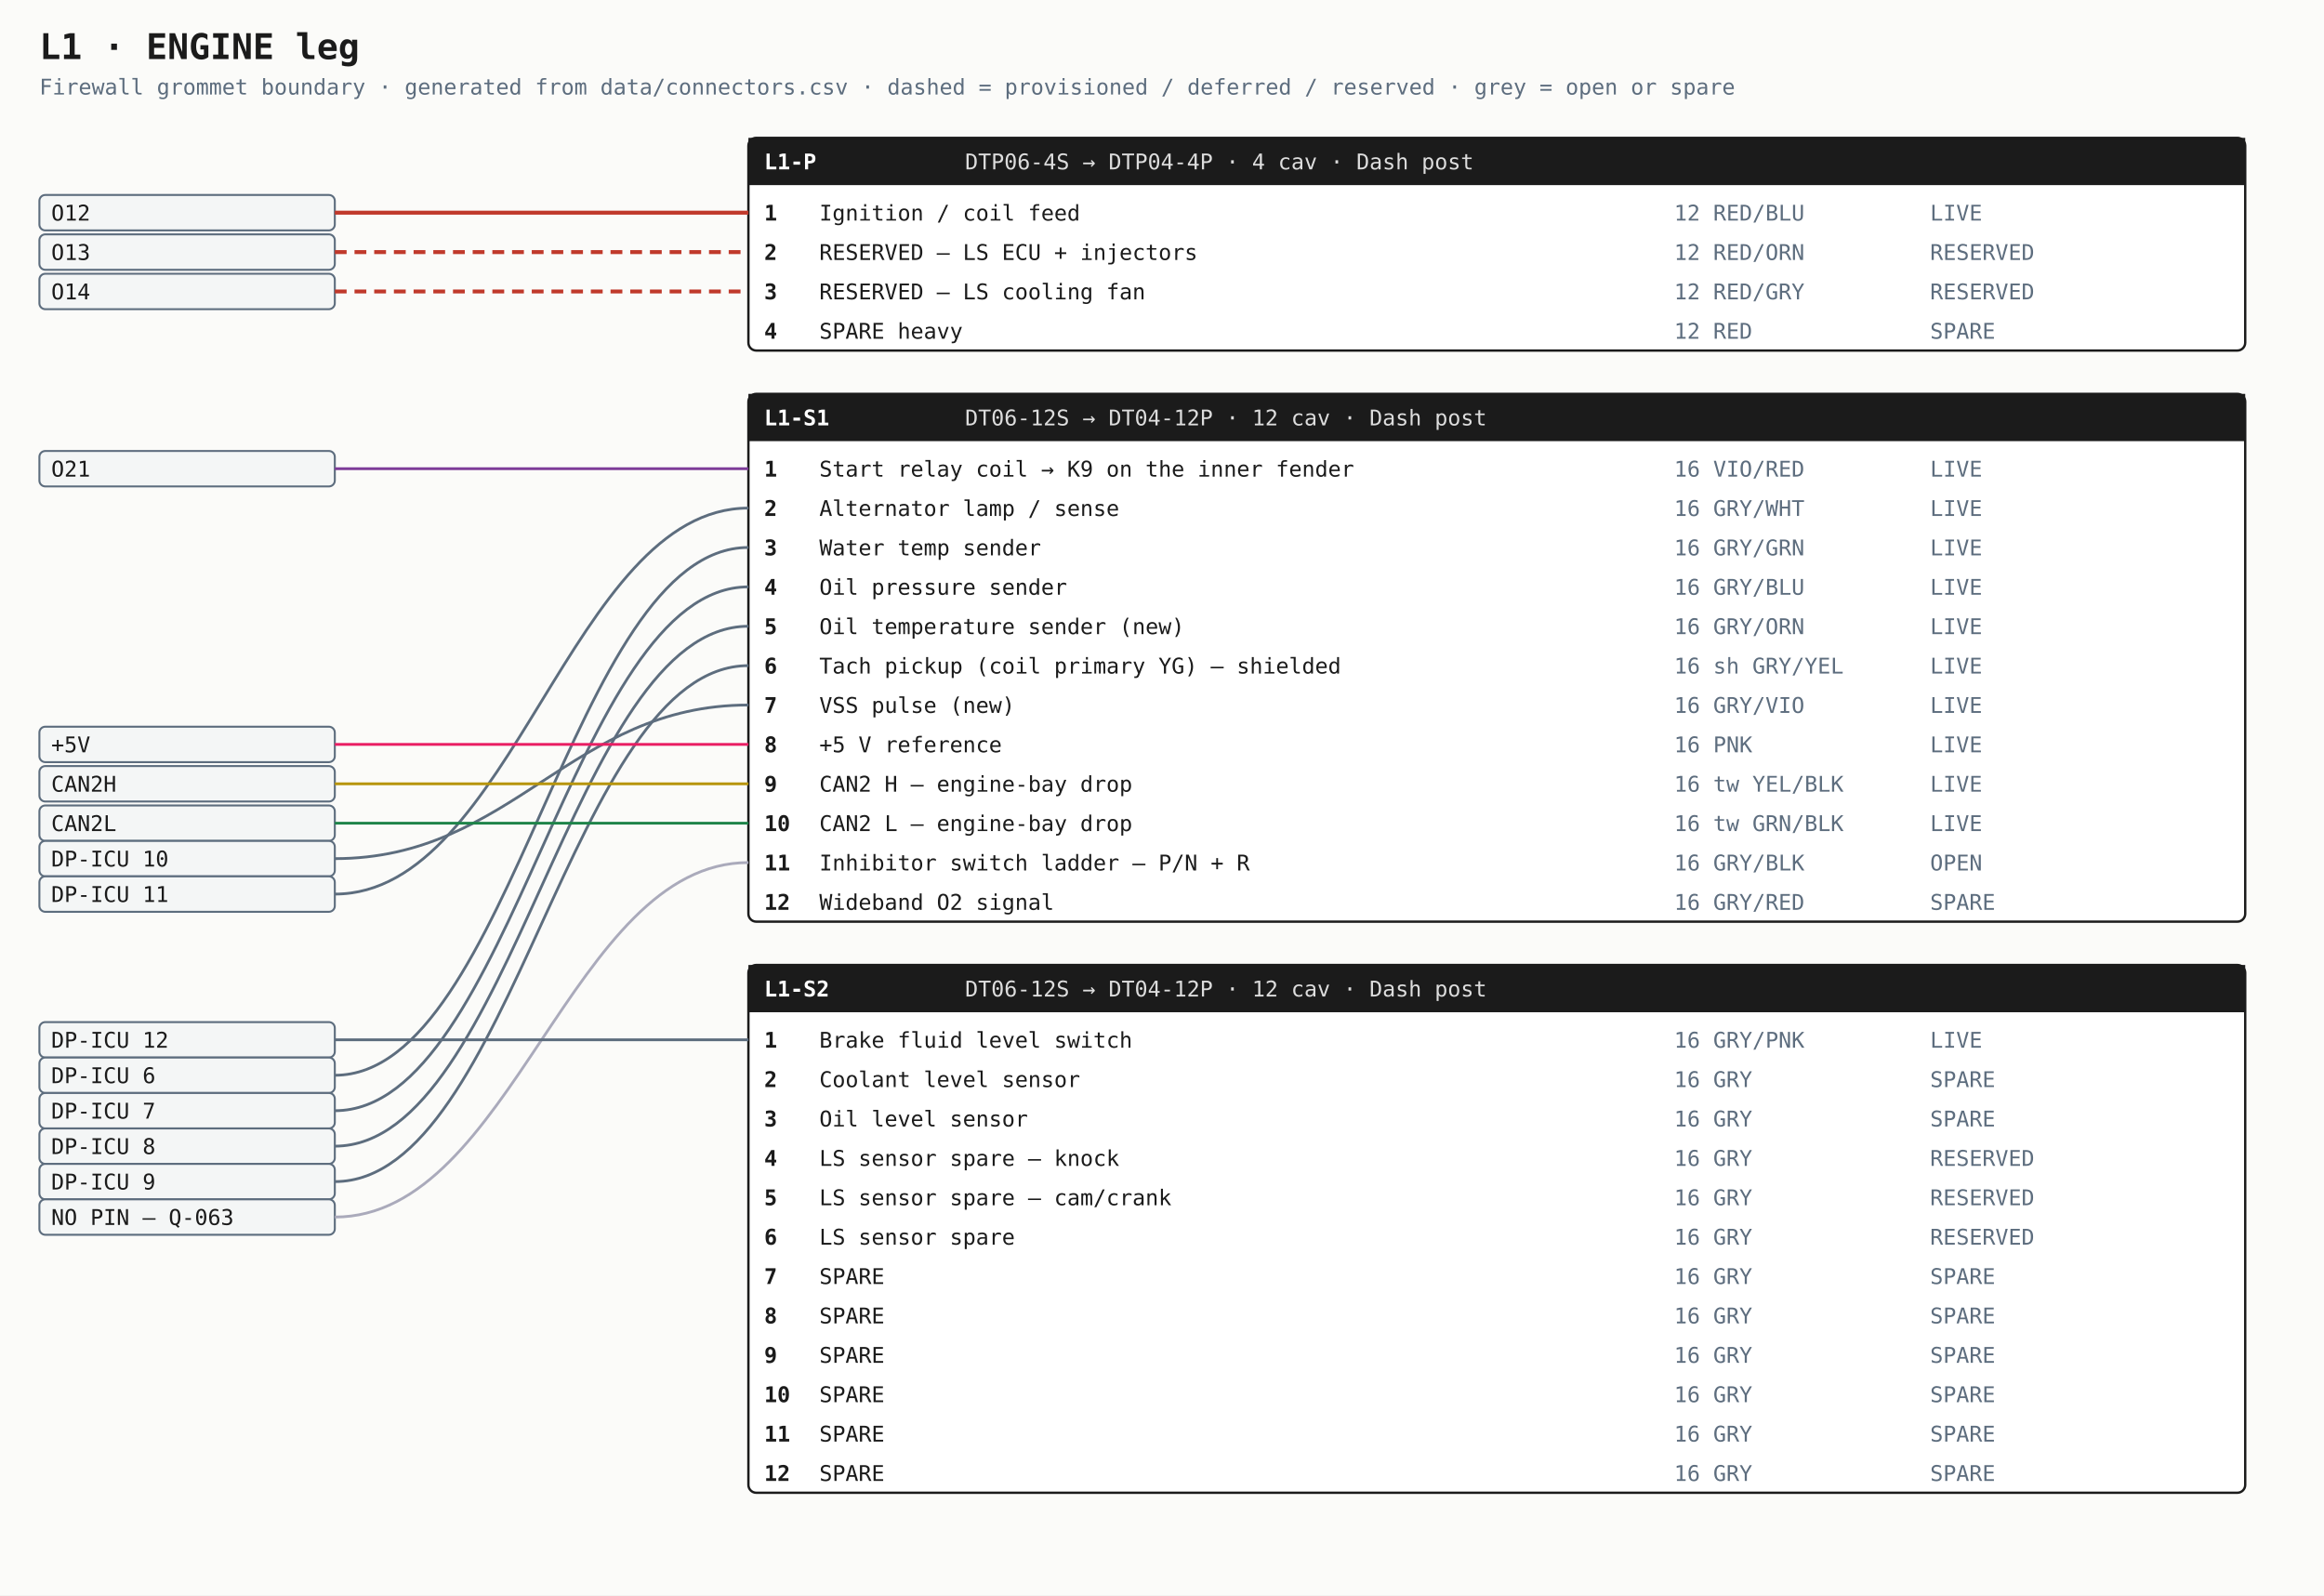
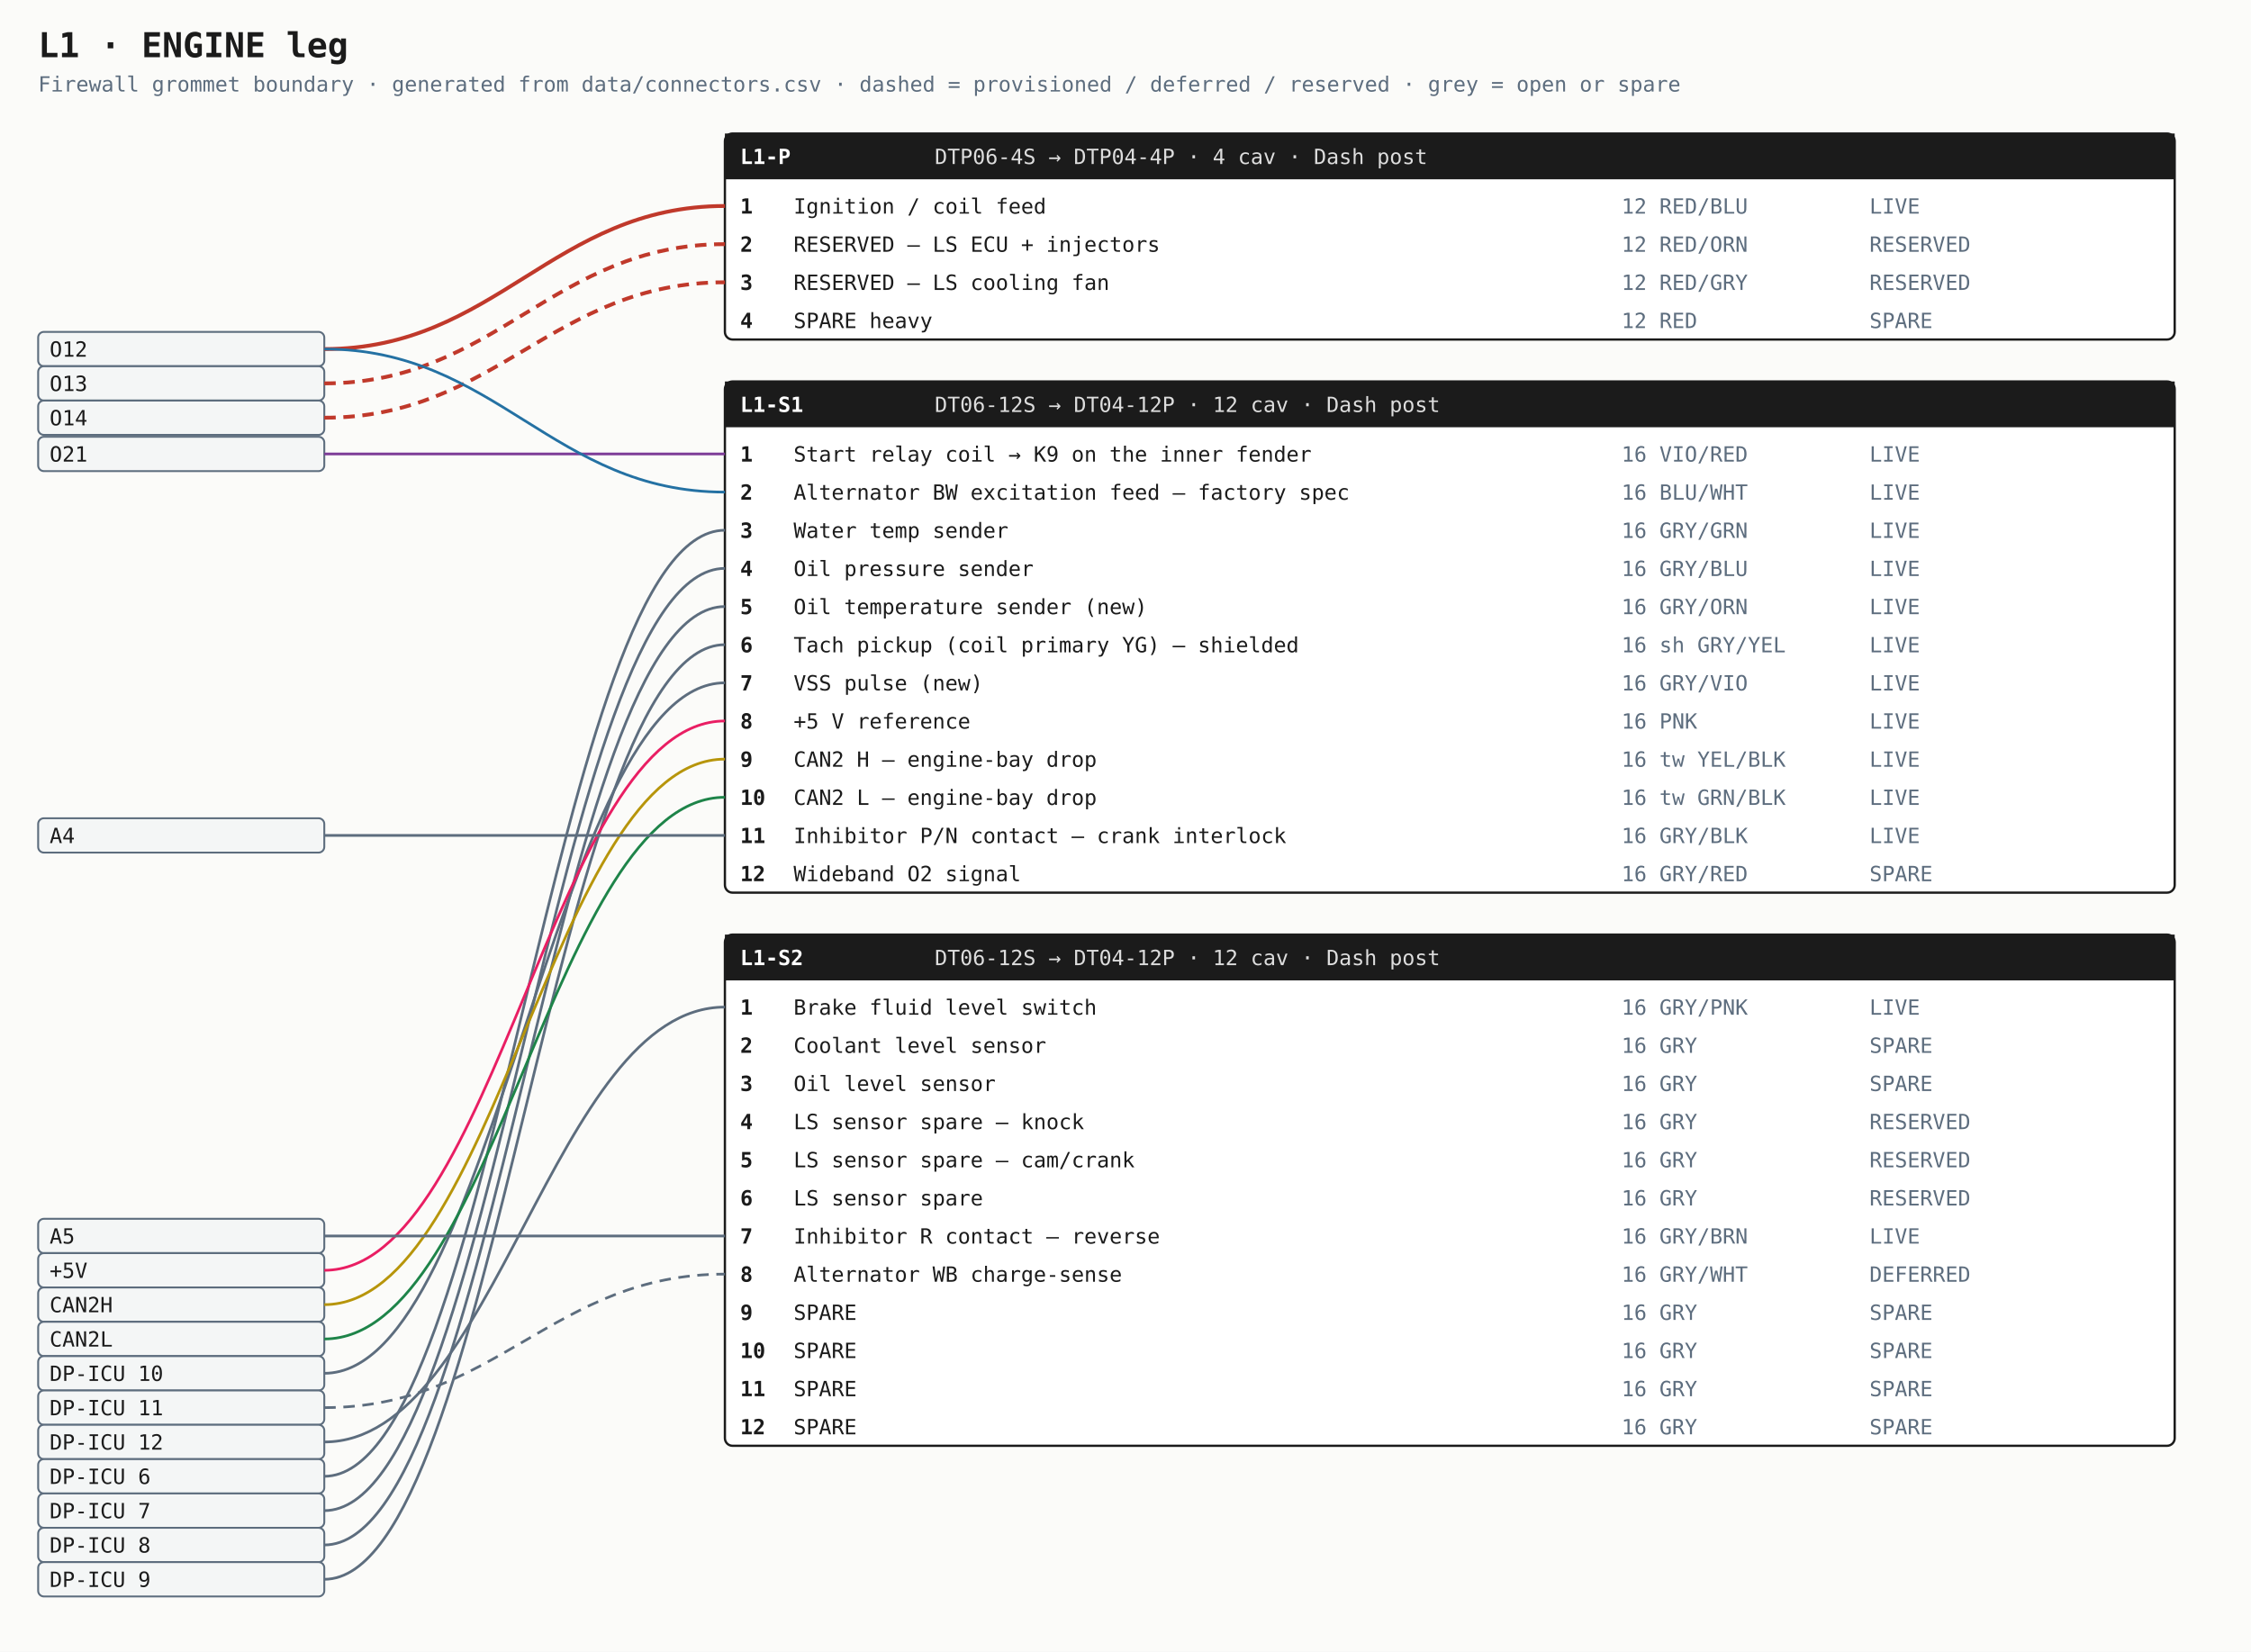
- <svg xmlns="http://www.w3.org/2000/svg" width="1180" height="810" viewBox="0 0 1180 810" font-family="ui-monospace, Menlo, Consolas, monospace" font-size="11">
+ <svg xmlns="http://www.w3.org/2000/svg" width="1180" height="866.0" viewBox="0 0 1180 866.0" font-family="ui-monospace, Menlo, Consolas, monospace" font-size="11">
  <style>.t{fill:#1b1b1b}.d{fill:#5d6d7e}.h{font-weight:700;fill:#1b1b1b}.box{fill:#fff;stroke:#1b1b1b;stroke-width:1.2}.src{fill:#f4f6f6;stroke:#5d6d7e}</style>
-   <rect width="1180" height="810" fill="#fbfbf9" />
+   <rect width="1180" height="866.0" fill="#fbfbf9" />
  <text x="20" y="30" font-size="18" class="h">L1 · ENGINE leg</text>
  <text x="20" y="48" class="d">Firewall grommet boundary · generated from data/connectors.csv · dashed = provisioned / deferred / reserved · grey = open or spare</text>
-   <rect x="20" y="99.0" width="150" height="18" rx="3" class="src" />
-   <text x="26" y="112.0" class="t">O12</text>
-   <rect x="20" y="119.0" width="150" height="18" rx="3" class="src" />
-   <text x="26" y="132.0" class="t">O13</text>
-   <rect x="20" y="139.0" width="150" height="18" rx="3" class="src" />
-   <text x="26" y="152.0" class="t">O14</text>
+   <rect x="20" y="174.0" width="150" height="18" rx="3" class="src" />
+   <text x="26" y="187.0" class="t">O12</text>
+   <rect x="20" y="192.0" width="150" height="18" rx="3" class="src" />
+   <text x="26" y="205.0" class="t">O13</text>
+   <rect x="20" y="210.0" width="150" height="18" rx="3" class="src" />
+   <text x="26" y="223.0" class="t">O14</text>
  <rect x="20" y="229.0" width="150" height="18" rx="3" class="src" />
  <text x="26" y="242.0" class="t">O21</text>
-   <rect x="20" y="369.0" width="150" height="18" rx="3" class="src" />
-   <text x="26" y="382.0" class="t">+5V</text>
-   <rect x="20" y="389.0" width="150" height="18" rx="3" class="src" />
-   <text x="26" y="402.0" class="t">CAN2H</text>
-   <rect x="20" y="409.0" width="150" height="18" rx="3" class="src" />
-   <text x="26" y="422.0" class="t">CAN2L</text>
-   <rect x="20" y="427.0" width="150" height="18" rx="3" class="src" />
-   <text x="26" y="440.0" class="t">DP-ICU 10</text>
-   <rect x="20" y="445.0" width="150" height="18" rx="3" class="src" />
-   <text x="26" y="458.0" class="t">DP-ICU 11</text>
-   <rect x="20" y="519.0" width="150" height="18" rx="3" class="src" />
-   <text x="26" y="532.0" class="t">DP-ICU 12</text>
-   <rect x="20" y="537.0" width="150" height="18" rx="3" class="src" />
-   <text x="26" y="550.0" class="t">DP-ICU 6</text>
-   <rect x="20" y="555.0" width="150" height="18" rx="3" class="src" />
-   <text x="26" y="568.0" class="t">DP-ICU 7</text>
-   <rect x="20" y="573.0" width="150" height="18" rx="3" class="src" />
-   <text x="26" y="586.0" class="t">DP-ICU 8</text>
-   <rect x="20" y="591.0" width="150" height="18" rx="3" class="src" />
-   <text x="26" y="604.0" class="t">DP-ICU 9</text>
-   <rect x="20" y="609.0" width="150" height="18" rx="3" class="src" />
-   <text x="26" y="622.0" class="t">NO PIN — Q-063</text>
+   <rect x="20" y="429.0" width="150" height="18" rx="3" class="src" />
+   <text x="26" y="442.0" class="t">A4</text>
+   <rect x="20" y="639.0" width="150" height="18" rx="3" class="src" />
+   <text x="26" y="652.0" class="t">A5</text>
+   <rect x="20" y="657.0" width="150" height="18" rx="3" class="src" />
+   <text x="26" y="670.0" class="t">+5V</text>
+   <rect x="20" y="675.0" width="150" height="18" rx="3" class="src" />
+   <text x="26" y="688.0" class="t">CAN2H</text>
+   <rect x="20" y="693.0" width="150" height="18" rx="3" class="src" />
+   <text x="26" y="706.0" class="t">CAN2L</text>
+   <rect x="20" y="711.0" width="150" height="18" rx="3" class="src" />
+   <text x="26" y="724.0" class="t">DP-ICU 10</text>
+   <rect x="20" y="729.0" width="150" height="18" rx="3" class="src" />
+   <text x="26" y="742.0" class="t">DP-ICU 11</text>
+   <rect x="20" y="747.0" width="150" height="18" rx="3" class="src" />
+   <text x="26" y="760.0" class="t">DP-ICU 12</text>
+   <rect x="20" y="765.0" width="150" height="18" rx="3" class="src" />
+   <text x="26" y="778.0" class="t">DP-ICU 6</text>
+   <rect x="20" y="783.0" width="150" height="18" rx="3" class="src" />
+   <text x="26" y="796.0" class="t">DP-ICU 7</text>
+   <rect x="20" y="801.0" width="150" height="18" rx="3" class="src" />
+   <text x="26" y="814.0" class="t">DP-ICU 8</text>
+   <rect x="20" y="819.0" width="150" height="18" rx="3" class="src" />
+   <text x="26" y="832.0" class="t">DP-ICU 9</text>
  <rect x="380" y="70" width="760" height="108" rx="4" class="box" />
  <rect x="380" y="70" width="760" height="24" fill="#1b1b1b" />
  <text x="388" y="86" fill="#fff" font-weight="700">L1-P</text>
  <text x="490" y="86" fill="#ddd">DTP06-4S → DTP04-4P · 4 cav · Dash post</text>
  <text x="388" y="112.0" class="h">1</text>
  <text x="416" y="112.0" class="t">Ignition / coil feed</text>
  <text x="850" y="112.0" class="d">12 RED/BLU</text>
  <text x="980" y="112.0" class="d">LIVE</text>
-   <path d="M170,108.0 C 260,108.0 290,108.0 380,108.0" fill="none" stroke="#c0392b" stroke-width="2" />
+   <path d="M170,183.0 C 260,183.0 290,108.0 380,108.0" fill="none" stroke="#c0392b" stroke-width="2" />
  <text x="388" y="132.0" class="h">2</text>
  <text x="416" y="132.0" class="t">RESERVED — LS ECU + injectors</text>
  <text x="850" y="132.0" class="d">12 RED/ORN</text>
  <text x="980" y="132.0" class="d">RESERVED</text>
-   <path d="M170,128.0 C 260,128.0 290,128.0 380,128.0" fill="none" stroke="#c0392b" stroke-width="2" stroke-dasharray="6 4" />
+   <path d="M170,201.0 C 260,201.0 290,128.0 380,128.0" fill="none" stroke="#c0392b" stroke-width="2" stroke-dasharray="6 4" />
  <text x="388" y="152.0" class="h">3</text>
  <text x="416" y="152.0" class="t">RESERVED — LS cooling fan</text>
  <text x="850" y="152.0" class="d">12 RED/GRY</text>
  <text x="980" y="152.0" class="d">RESERVED</text>
-   <path d="M170,148.0 C 260,148.0 290,148.0 380,148.0" fill="none" stroke="#c0392b" stroke-width="2" stroke-dasharray="6 4" />
+   <path d="M170,219.0 C 260,219.0 290,148.0 380,148.0" fill="none" stroke="#c0392b" stroke-width="2" stroke-dasharray="6 4" />
  <text x="388" y="172.0" class="h">4</text>
  <text x="416" y="172.0" class="t">SPARE heavy</text>
  <text x="850" y="172.0" class="d">12 RED</text>
  <text x="980" y="172.0" class="d">SPARE</text>
  <rect x="380" y="200" width="760" height="268" rx="4" class="box" />
  <rect x="380" y="200" width="760" height="24" fill="#1b1b1b" />
  <text x="388" y="216" fill="#fff" font-weight="700">L1-S1</text>
  <text x="490" y="216" fill="#ddd">DT06-12S → DT04-12P · 12 cav · Dash post</text>
  <text x="388" y="242.0" class="h">1</text>
  <text x="416" y="242.0" class="t">Start relay coil → K9 on the inner fender</text>
  <text x="850" y="242.0" class="d">16 VIO/RED</text>
  <text x="980" y="242.0" class="d">LIVE</text>
  <path d="M170,238.0 C 260,238.0 290,238.0 380,238.0" fill="none" stroke="#7d3c98" stroke-width="1.4" />
  <text x="388" y="262.0" class="h">2</text>
-   <text x="416" y="262.0" class="t">Alternator lamp / sense</text>
-   <text x="850" y="262.0" class="d">16 GRY/WHT</text>
+   <text x="416" y="262.0" class="t">Alternator BW excitation feed — factory spec</text>
+   <text x="850" y="262.0" class="d">16 BLU/WHT</text>
  <text x="980" y="262.0" class="d">LIVE</text>
-   <path d="M170,454.0 C 260,454.0 290,258.0 380,258.0" fill="none" stroke="#5d6d7e" stroke-width="1.4" />
+   <path d="M170,183.0 C 260,183.0 290,258.0 380,258.0" fill="none" stroke="#2471a3" stroke-width="1.4" />
  <text x="388" y="282.0" class="h">3</text>
  <text x="416" y="282.0" class="t">Water temp sender</text>
  <text x="850" y="282.0" class="d">16 GRY/GRN</text>
  <text x="980" y="282.0" class="d">LIVE</text>
-   <path d="M170,546.0 C 260,546.0 290,278.0 380,278.0" fill="none" stroke="#5d6d7e" stroke-width="1.4" />
+   <path d="M170,774.0 C 260,774.0 290,278.0 380,278.0" fill="none" stroke="#5d6d7e" stroke-width="1.4" />
  <text x="388" y="302.0" class="h">4</text>
  <text x="416" y="302.0" class="t">Oil pressure sender</text>
  <text x="850" y="302.0" class="d">16 GRY/BLU</text>
  <text x="980" y="302.0" class="d">LIVE</text>
-   <path d="M170,564.0 C 260,564.0 290,298.0 380,298.0" fill="none" stroke="#5d6d7e" stroke-width="1.4" />
+   <path d="M170,792.0 C 260,792.0 290,298.0 380,298.0" fill="none" stroke="#5d6d7e" stroke-width="1.4" />
  <text x="388" y="322.0" class="h">5</text>
  <text x="416" y="322.0" class="t">Oil temperature sender (new)</text>
  <text x="850" y="322.0" class="d">16 GRY/ORN</text>
  <text x="980" y="322.0" class="d">LIVE</text>
-   <path d="M170,582.0 C 260,582.0 290,318.0 380,318.0" fill="none" stroke="#5d6d7e" stroke-width="1.4" />
+   <path d="M170,810.0 C 260,810.0 290,318.0 380,318.0" fill="none" stroke="#5d6d7e" stroke-width="1.4" />
  <text x="388" y="342.0" class="h">6</text>
  <text x="416" y="342.0" class="t">Tach pickup (coil primary YG) — shielded</text>
  <text x="850" y="342.0" class="d">16 sh GRY/YEL</text>
  <text x="980" y="342.0" class="d">LIVE</text>
-   <path d="M170,600.0 C 260,600.0 290,338.0 380,338.0" fill="none" stroke="#5d6d7e" stroke-width="1.4" />
+   <path d="M170,828.0 C 260,828.0 290,338.0 380,338.0" fill="none" stroke="#5d6d7e" stroke-width="1.4" />
  <text x="388" y="362.0" class="h">7</text>
  <text x="416" y="362.0" class="t">VSS pulse (new)</text>
  <text x="850" y="362.0" class="d">16 GRY/VIO</text>
  <text x="980" y="362.0" class="d">LIVE</text>
-   <path d="M170,436.0 C 260,436.0 290,358.0 380,358.0" fill="none" stroke="#5d6d7e" stroke-width="1.4" />
+   <path d="M170,720.0 C 260,720.0 290,358.0 380,358.0" fill="none" stroke="#5d6d7e" stroke-width="1.4" />
  <text x="388" y="382.0" class="h">8</text>
  <text x="416" y="382.0" class="t">+5 V reference</text>
  <text x="850" y="382.0" class="d">16 PNK</text>
  <text x="980" y="382.0" class="d">LIVE</text>
-   <path d="M170,378.0 C 260,378.0 290,378.0 380,378.0" fill="none" stroke="#e91e63" stroke-width="1.4" />
+   <path d="M170,666.0 C 260,666.0 290,378.0 380,378.0" fill="none" stroke="#e91e63" stroke-width="1.4" />
  <text x="388" y="402.0" class="h">9</text>
  <text x="416" y="402.0" class="t">CAN2 H — engine-bay drop</text>
  <text x="850" y="402.0" class="d">16 tw YEL/BLK</text>
  <text x="980" y="402.0" class="d">LIVE</text>
-   <path d="M170,398.0 C 260,398.0 290,398.0 380,398.0" fill="none" stroke="#b7950b" stroke-width="1.4" />
+   <path d="M170,684.0 C 260,684.0 290,398.0 380,398.0" fill="none" stroke="#b7950b" stroke-width="1.4" />
  <text x="388" y="422.0" class="h">10</text>
  <text x="416" y="422.0" class="t">CAN2 L — engine-bay drop</text>
  <text x="850" y="422.0" class="d">16 tw GRN/BLK</text>
  <text x="980" y="422.0" class="d">LIVE</text>
-   <path d="M170,418.0 C 260,418.0 290,418.0 380,418.0" fill="none" stroke="#1e8449" stroke-width="1.4" />
+   <path d="M170,702.0 C 260,702.0 290,418.0 380,418.0" fill="none" stroke="#1e8449" stroke-width="1.4" />
  <text x="388" y="442.0" class="h">11</text>
-   <text x="416" y="442.0" class="t">Inhibitor switch ladder — P/N + R</text>
+   <text x="416" y="442.0" class="t">Inhibitor P/N contact — crank interlock</text>
  <text x="850" y="442.0" class="d">16 GRY/BLK</text>
-   <text x="980" y="442.0" class="d">OPEN</text>
-   <path d="M170,618.0 C 260,618.0 290,438.0 380,438.0" fill="none" stroke="#aab" stroke-width="1.4" />
+   <text x="980" y="442.0" class="d">LIVE</text>
+   <path d="M170,438.0 C 260,438.0 290,438.0 380,438.0" fill="none" stroke="#5d6d7e" stroke-width="1.4" />
  <text x="388" y="462.0" class="h">12</text>
  <text x="416" y="462.0" class="t">Wideband O2 signal</text>
  <text x="850" y="462.0" class="d">16 GRY/RED</text>
  <text x="980" y="462.0" class="d">SPARE</text>
  <rect x="380" y="490" width="760" height="268" rx="4" class="box" />
  <rect x="380" y="490" width="760" height="24" fill="#1b1b1b" />
  <text x="388" y="506" fill="#fff" font-weight="700">L1-S2</text>
  <text x="490" y="506" fill="#ddd">DT06-12S → DT04-12P · 12 cav · Dash post</text>
  <text x="388" y="532.0" class="h">1</text>
  <text x="416" y="532.0" class="t">Brake fluid level switch</text>
  <text x="850" y="532.0" class="d">16 GRY/PNK</text>
  <text x="980" y="532.0" class="d">LIVE</text>
-   <path d="M170,528.0 C 260,528.0 290,528.0 380,528.0" fill="none" stroke="#5d6d7e" stroke-width="1.4" />
+   <path d="M170,756.0 C 260,756.0 290,528.0 380,528.0" fill="none" stroke="#5d6d7e" stroke-width="1.4" />
  <text x="388" y="552.0" class="h">2</text>
  <text x="416" y="552.0" class="t">Coolant level sensor</text>
  <text x="850" y="552.0" class="d">16 GRY</text>
  <text x="980" y="552.0" class="d">SPARE</text>
  <text x="388" y="572.0" class="h">3</text>
  <text x="416" y="572.0" class="t">Oil level sensor</text>
  <text x="850" y="572.0" class="d">16 GRY</text>
  <text x="980" y="572.0" class="d">SPARE</text>
  <text x="388" y="592.0" class="h">4</text>
  <text x="416" y="592.0" class="t">LS sensor spare — knock</text>
  <text x="850" y="592.0" class="d">16 GRY</text>
  <text x="980" y="592.0" class="d">RESERVED</text>
  <text x="388" y="612.0" class="h">5</text>
  <text x="416" y="612.0" class="t">LS sensor spare — cam/crank</text>
  <text x="850" y="612.0" class="d">16 GRY</text>
  <text x="980" y="612.0" class="d">RESERVED</text>
  <text x="388" y="632.0" class="h">6</text>
  <text x="416" y="632.0" class="t">LS sensor spare</text>
  <text x="850" y="632.0" class="d">16 GRY</text>
  <text x="980" y="632.0" class="d">RESERVED</text>
  <text x="388" y="652.0" class="h">7</text>
-   <text x="416" y="652.0" class="t">SPARE</text>
-   <text x="850" y="652.0" class="d">16 GRY</text>
-   <text x="980" y="652.0" class="d">SPARE</text>
+   <text x="416" y="652.0" class="t">Inhibitor R contact — reverse</text>
+   <text x="850" y="652.0" class="d">16 GRY/BRN</text>
+   <text x="980" y="652.0" class="d">LIVE</text>
+   <path d="M170,648.0 C 260,648.0 290,648.0 380,648.0" fill="none" stroke="#5d6d7e" stroke-width="1.4" />
  <text x="388" y="672.0" class="h">8</text>
-   <text x="416" y="672.0" class="t">SPARE</text>
-   <text x="850" y="672.0" class="d">16 GRY</text>
-   <text x="980" y="672.0" class="d">SPARE</text>
+   <text x="416" y="672.0" class="t">Alternator WB charge-sense</text>
+   <text x="850" y="672.0" class="d">16 GRY/WHT</text>
+   <text x="980" y="672.0" class="d">DEFERRED</text>
+   <path d="M170,738.0 C 260,738.0 290,668.0 380,668.0" fill="none" stroke="#5d6d7e" stroke-width="1.4" stroke-dasharray="6 4" />
  <text x="388" y="692.0" class="h">9</text>
  <text x="416" y="692.0" class="t">SPARE</text>
  <text x="850" y="692.0" class="d">16 GRY</text>
  <text x="980" y="692.0" class="d">SPARE</text>
  <text x="388" y="712.0" class="h">10</text>
  <text x="416" y="712.0" class="t">SPARE</text>
  <text x="850" y="712.0" class="d">16 GRY</text>
  <text x="980" y="712.0" class="d">SPARE</text>
  <text x="388" y="732.0" class="h">11</text>
  <text x="416" y="732.0" class="t">SPARE</text>
  <text x="850" y="732.0" class="d">16 GRY</text>
  <text x="980" y="732.0" class="d">SPARE</text>
  <text x="388" y="752.0" class="h">12</text>
  <text x="416" y="752.0" class="t">SPARE</text>
  <text x="850" y="752.0" class="d">16 GRY</text>
  <text x="980" y="752.0" class="d">SPARE</text>
</svg>
